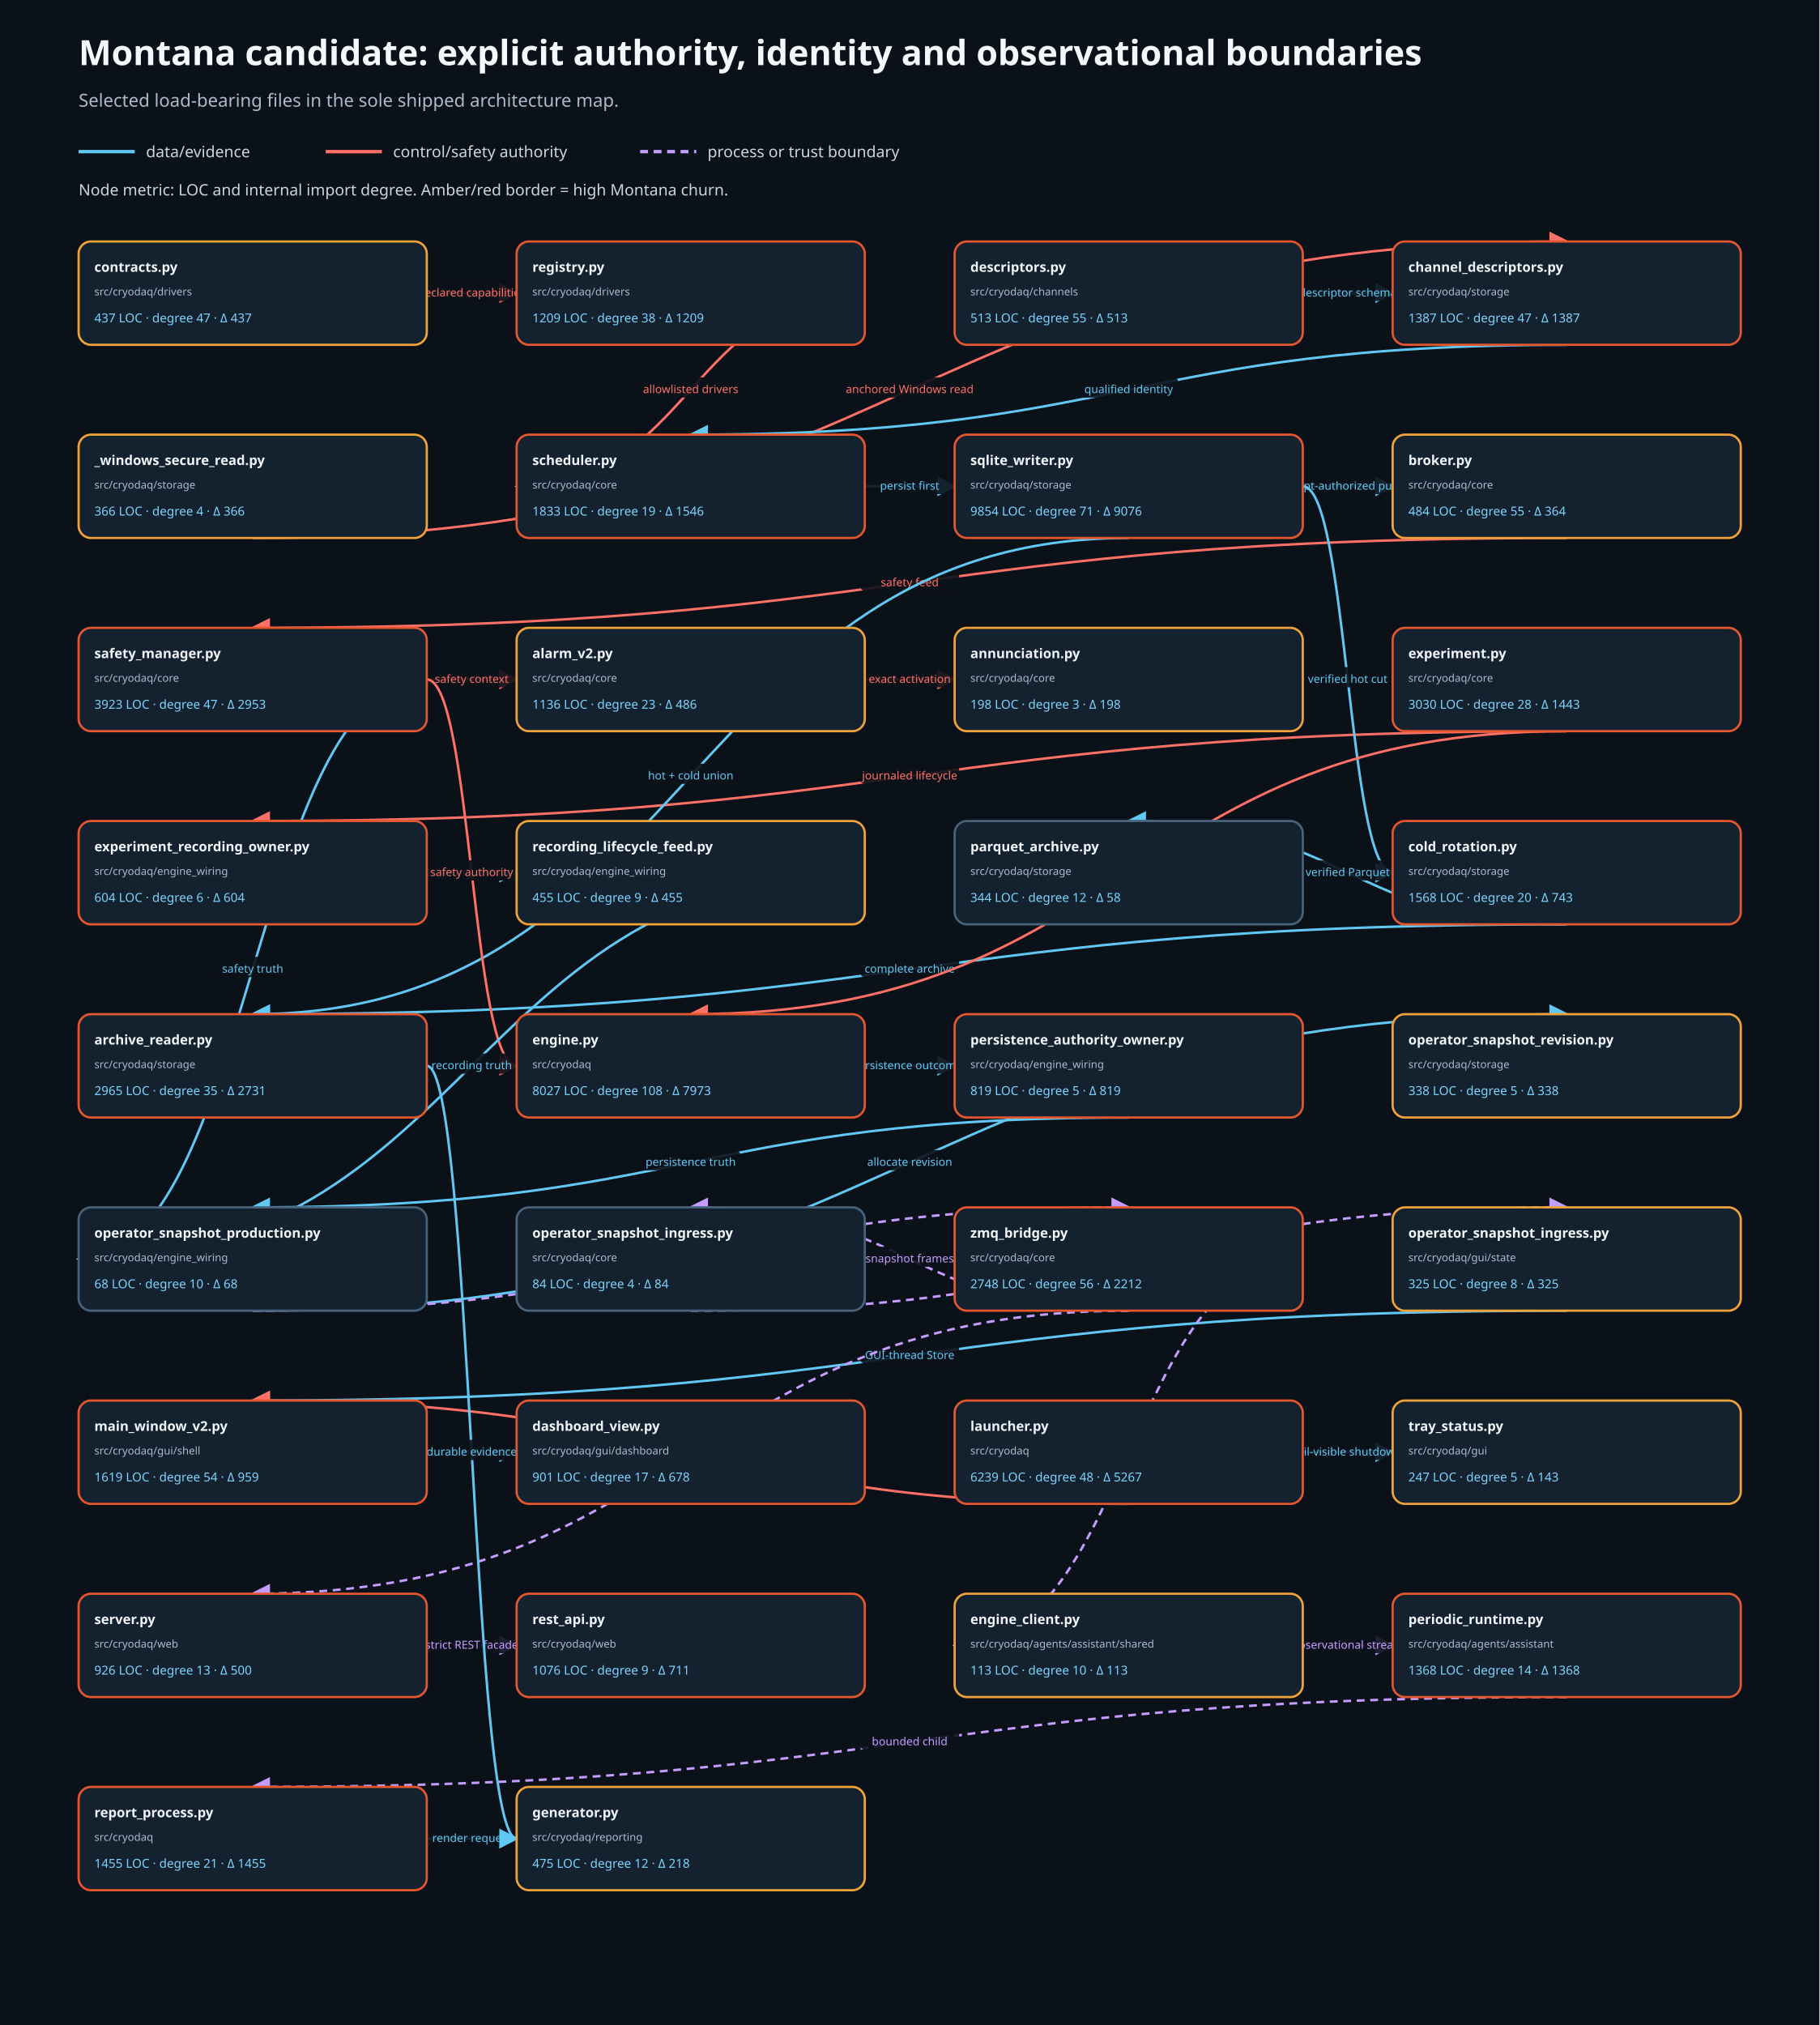
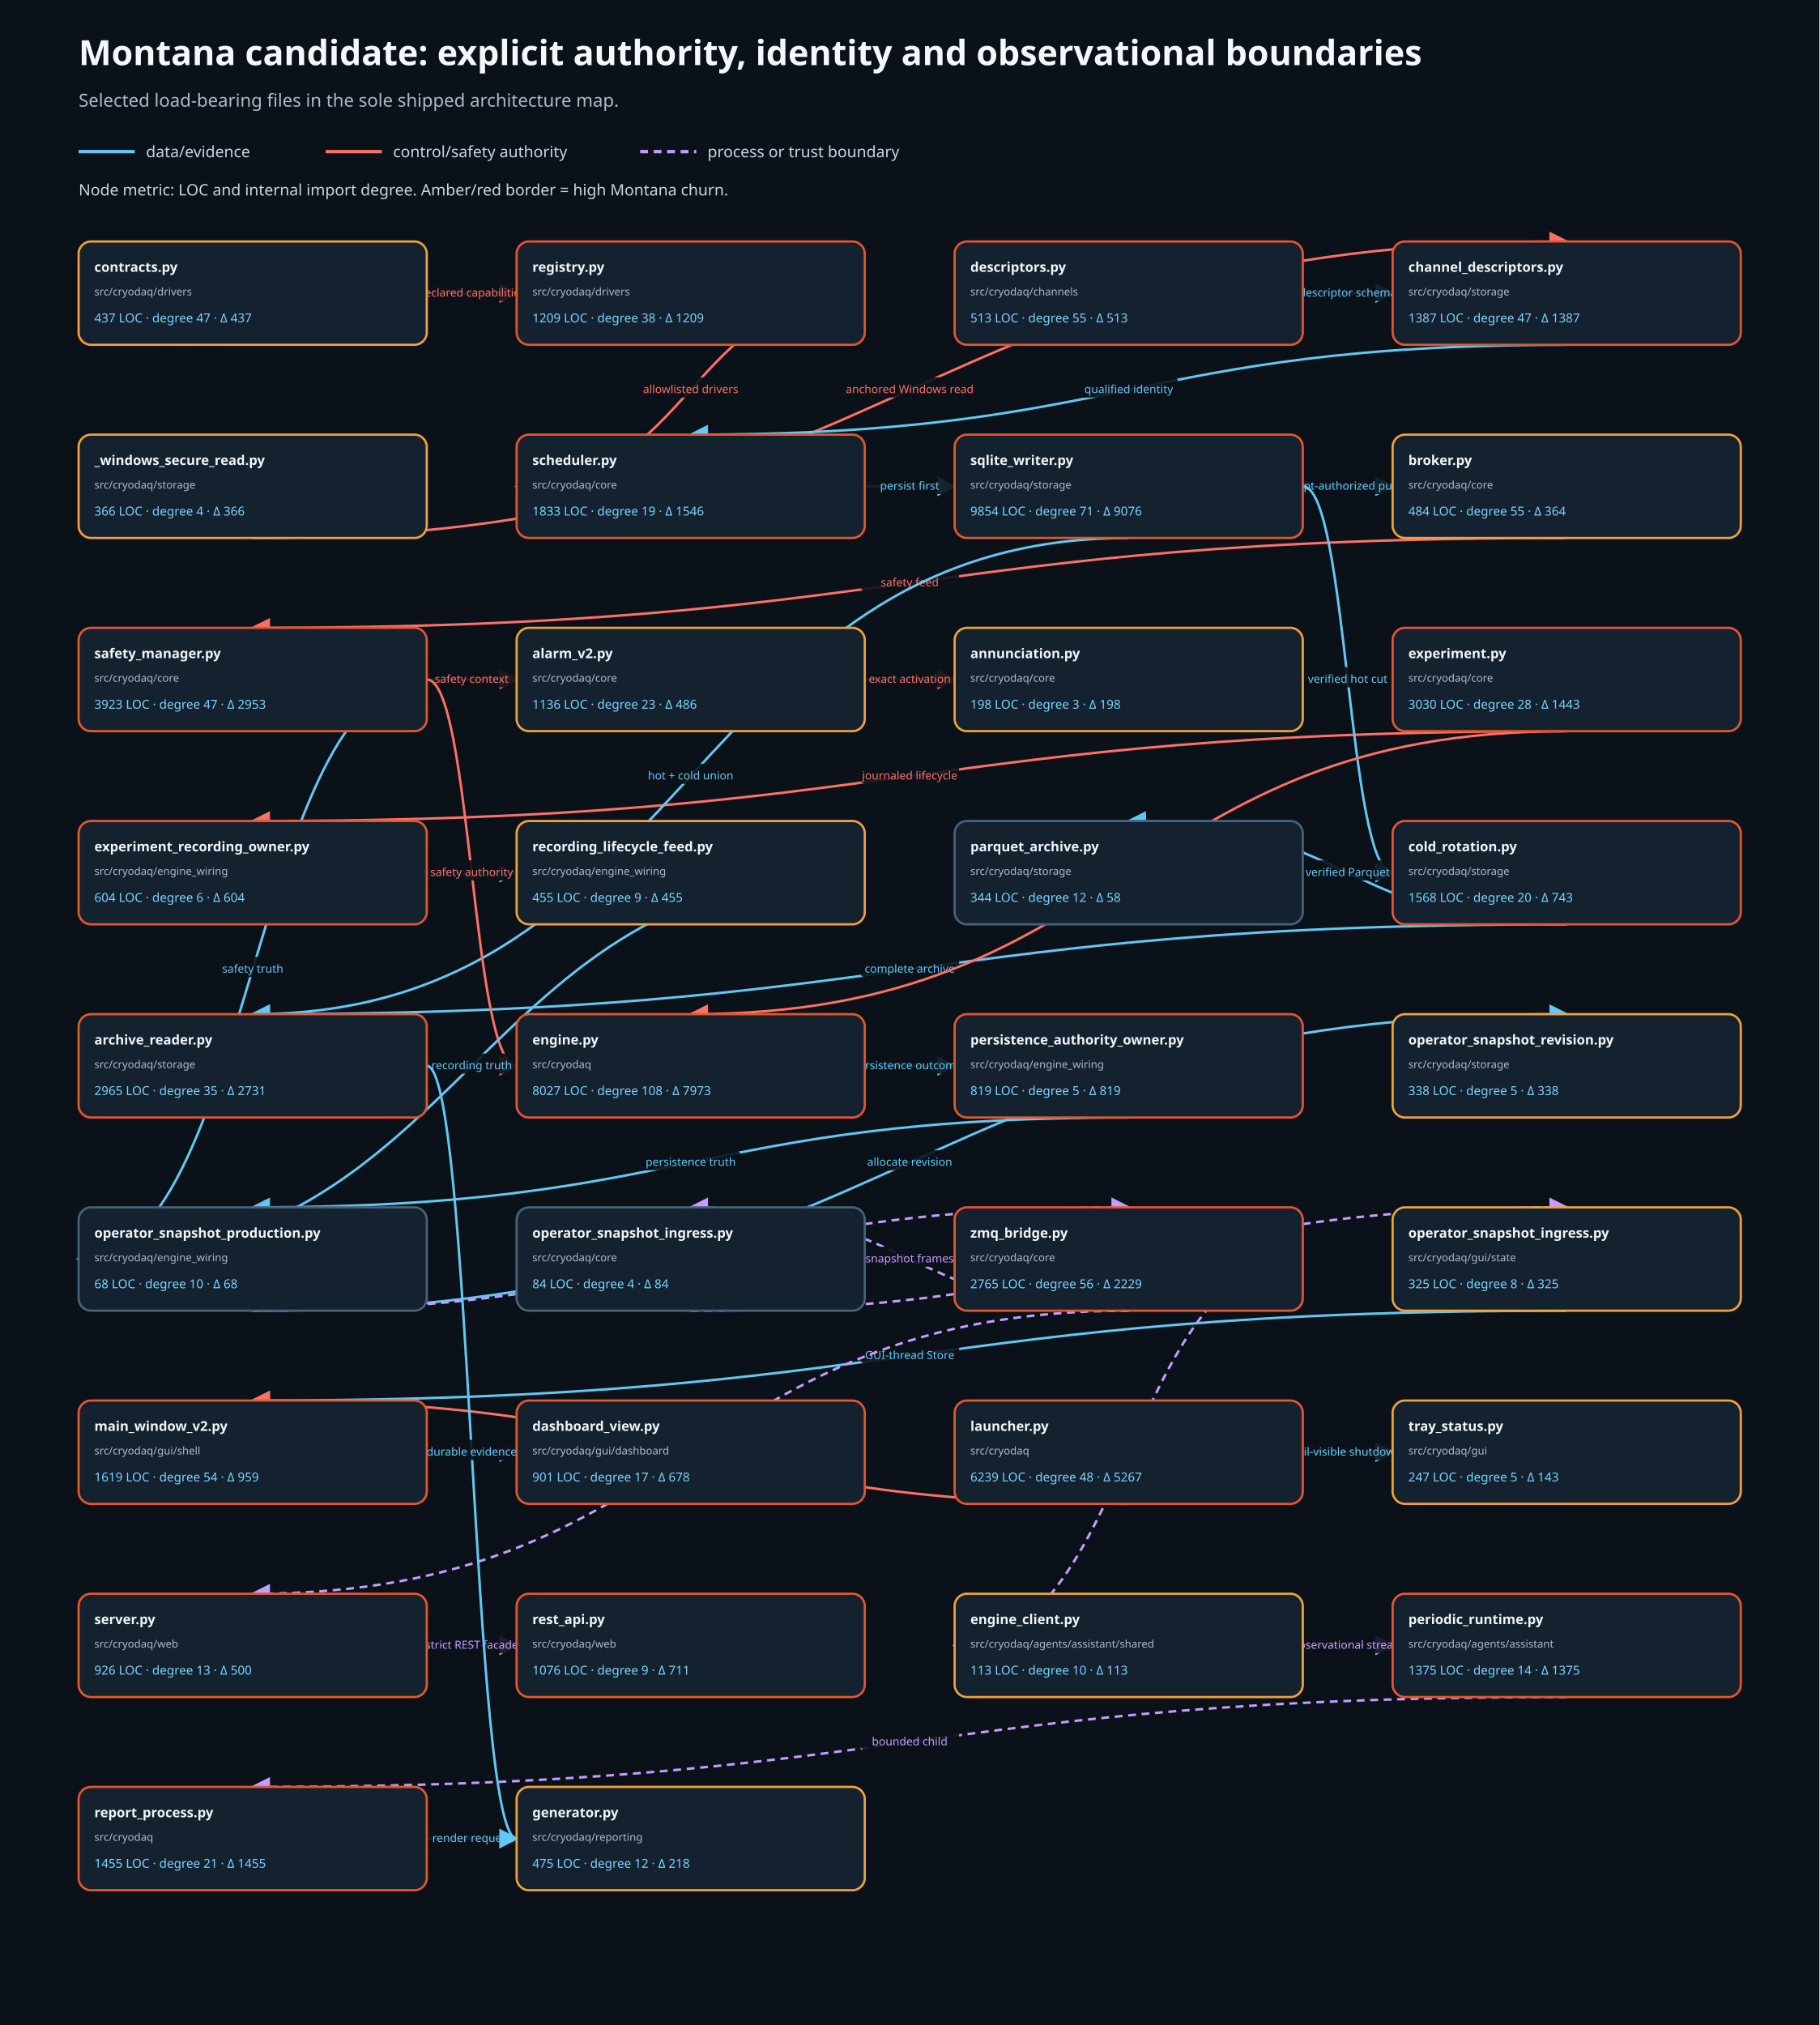
<svg xmlns="http://www.w3.org/2000/svg" role="img" aria-labelledby="title desc" viewBox="0 0 1620 1803" width="1620" height="1803">
  <defs>
    <marker id="dataArrow" markerWidth="8" markerHeight="8" refX="7" refY="4" orient="auto">
      <path d="M0,0 L8,4 L0,8 Z" fill="#61c8f4" />
    </marker>
    <marker id="controlArrow" markerWidth="8" markerHeight="8" refX="7" refY="4" orient="auto">
      <path d="M0,0 L8,4 L0,8 Z" fill="#ff7067" />
    </marker>
    <marker id="boundaryArrow" markerWidth="8" markerHeight="8" refX="7" refY="4" orient="auto">
      <path d="M0,0 L8,4 L0,8 Z" fill="#c59cff" />
    </marker>
  </defs>
  <rect width="100%" height="100%" fill="#0b1118" />
  <text x="70" y="58" fill="#f4f7fb" font-family="Segoe UI, sans-serif" font-size="31" font-weight="700">Montana candidate: explicit authority, identity and observational boundaries</text>
  <text x="70" y="95" fill="#aebaca" font-family="Segoe UI, sans-serif" font-size="16">Selected load-bearing files in the sole shipped architecture map.</text>
  <g aria-label="Legend" font-family="Segoe UI, sans-serif" font-size="14">
    <line x1="70" y1="135" x2="120" y2="135" stroke="#61c8f4" stroke-width="3" />
    <text x="130" y="140" fill="#cbd5e1">data/evidence</text>
    <line x1="290" y1="135" x2="340" y2="135" stroke="#ff7067" stroke-width="3" />
    <text x="350" y="140" fill="#cbd5e1">control/safety authority</text>
    <line x1="570" y1="135" x2="620" y2="135" stroke="#c59cff" stroke-width="3" stroke-dasharray="7 5" />
    <text x="630" y="140" fill="#cbd5e1">process or trust boundary</text>
    <text x="70" y="174" fill="#cbd5e1">Node metric: LOC and internal import degree. Amber/red border = high Montana churn.</text>
  </g>
  <g class="architecture-edges" fill="none">
    <path d="M380,261.0 C420.0,261.0 420.0,261.0 460,261.0" stroke="#ff7067" stroke-width="2.2" marker-end="url(#controlArrow)" />
    <rect x="376.0" y="250.0" width="88" height="18" rx="4" fill="#0b1118" opacity=".9" />
    <text x="420.0" y="264.0" text-anchor="middle" fill="#ff7067" font-family="Segoe UI, sans-serif" font-size="10">declared capabilities</text>
    <path d="M770,261.0 C615.0,261.0 615.0,433.0 460,433.0" stroke="#ff7067" stroke-width="2.2" marker-end="url(#controlArrow)" />
    <rect x="571.0" y="336.0" width="88" height="18" rx="4" fill="#0b1118" opacity=".9" />
    <text x="615.0" y="350.0" text-anchor="middle" fill="#ff7067" font-family="Segoe UI, sans-serif" font-size="10">allowlisted drivers</text>
    <path d="M1160,261.0 C1200.0,261.0 1200.0,261.0 1240,261.0" stroke="#61c8f4" stroke-width="2.2" marker-end="url(#dataArrow)" />
    <rect x="1156.0" y="250.0" width="88" height="18" rx="4" fill="#0b1118" opacity=".9" />
    <text x="1200.0" y="264.0" text-anchor="middle" fill="#61c8f4" font-family="Segoe UI, sans-serif" font-size="10">descriptor schema</text>
    <path d="M225.0,479 C810.0,479 810.0,215 1395.0,215" stroke="#ff7067" stroke-width="2.2" marker-end="url(#controlArrow)" />
    <rect x="766.0" y="336.0" width="88" height="18" rx="4" fill="#0b1118" opacity=".9" />
    <text x="810.0" y="350.0" text-anchor="middle" fill="#ff7067" font-family="Segoe UI, sans-serif" font-size="10">anchored Windows read</text>
    <path d="M1395.0,307 C1005.0,307 1005.0,387 615.0,387" stroke="#61c8f4" stroke-width="2.2" marker-end="url(#dataArrow)" />
    <rect x="961.0" y="336.0" width="88" height="18" rx="4" fill="#0b1118" opacity=".9" />
    <text x="1005.0" y="350.0" text-anchor="middle" fill="#61c8f4" font-family="Segoe UI, sans-serif" font-size="10">qualified identity</text>
    <path d="M770,433.0 C810.0,433.0 810.0,433.0 850,433.0" stroke="#61c8f4" stroke-width="2.2" marker-end="url(#dataArrow)" />
    <rect x="766.0" y="422.0" width="88" height="18" rx="4" fill="#0b1118" opacity=".9" />
    <text x="810.0" y="436.0" text-anchor="middle" fill="#61c8f4" font-family="Segoe UI, sans-serif" font-size="10">persist first</text>
    <path d="M1160,433.0 C1200.0,433.0 1200.0,433.0 1240,433.0" stroke="#61c8f4" stroke-width="2.2" marker-end="url(#dataArrow)" />
    <rect x="1156.0" y="422.0" width="88" height="18" rx="4" fill="#0b1118" opacity=".9" />
    <text x="1200.0" y="436.0" text-anchor="middle" fill="#61c8f4" font-family="Segoe UI, sans-serif" font-size="10">receipt-authorized publish</text>
    <path d="M1395.0,479 C810.0,479 810.0,559 225.0,559" stroke="#ff7067" stroke-width="2.2" marker-end="url(#controlArrow)" />
    <rect x="766.0" y="508.0" width="88" height="18" rx="4" fill="#0b1118" opacity=".9" />
    <text x="810.0" y="522.0" text-anchor="middle" fill="#ff7067" font-family="Segoe UI, sans-serif" font-size="10">safety feed</text>
    <path d="M380,605.0 C420.0,605.0 420.0,605.0 460,605.0" stroke="#ff7067" stroke-width="2.2" marker-end="url(#controlArrow)" />
    <rect x="376.0" y="594.0" width="88" height="18" rx="4" fill="#0b1118" opacity=".9" />
    <text x="420.0" y="608.0" text-anchor="middle" fill="#ff7067" font-family="Segoe UI, sans-serif" font-size="10">safety context</text>
    <path d="M770,605.0 C810.0,605.0 810.0,605.0 850,605.0" stroke="#ff7067" stroke-width="2.2" marker-end="url(#controlArrow)" />
    <rect x="766.0" y="594.0" width="88" height="18" rx="4" fill="#0b1118" opacity=".9" />
    <text x="810.0" y="608.0" text-anchor="middle" fill="#ff7067" font-family="Segoe UI, sans-serif" font-size="10">exact activation</text>
    <path d="M1395.0,651 C810.0,651 810.0,731 225.0,731" stroke="#ff7067" stroke-width="2.2" marker-end="url(#controlArrow)" />
    <rect x="766.0" y="680.0" width="88" height="18" rx="4" fill="#0b1118" opacity=".9" />
    <text x="810.0" y="694.0" text-anchor="middle" fill="#ff7067" font-family="Segoe UI, sans-serif" font-size="10">journaled lifecycle</text>
    <path d="M380,777.0 C420.0,777.0 420.0,777.0 460,777.0" stroke="#61c8f4" stroke-width="2.2" marker-end="url(#dataArrow)" />
    <rect x="376.0" y="766.0" width="88" height="18" rx="4" fill="#0b1118" opacity=".9" />
    <text x="420.0" y="780.0" text-anchor="middle" fill="#61c8f4" font-family="Segoe UI, sans-serif" font-size="10">recording outcome</text>
    <path d="M1160,433.0 C1200.0,433.0 1200.0,777.0 1240,777.0" stroke="#61c8f4" stroke-width="2.2" marker-end="url(#dataArrow)" />
    <rect x="1156.0" y="594.0" width="88" height="18" rx="4" fill="#0b1118" opacity=".9" />
    <text x="1200.0" y="608.0" text-anchor="middle" fill="#61c8f4" font-family="Segoe UI, sans-serif" font-size="10">verified hot cut</text>
    <path d="M1395.0,823 C1200.0,823 1200.0,731 1005.0,731" stroke="#61c8f4" stroke-width="2.2" marker-end="url(#dataArrow)" />
    <rect x="1156.0" y="766.0" width="88" height="18" rx="4" fill="#0b1118" opacity=".9" />
    <text x="1200.0" y="780.0" text-anchor="middle" fill="#61c8f4" font-family="Segoe UI, sans-serif" font-size="10">verified Parquet</text>
    <path d="M1395.0,823 C810.0,823 810.0,903 225.0,903" stroke="#61c8f4" stroke-width="2.2" marker-end="url(#dataArrow)" />
    <rect x="766.0" y="852.0" width="88" height="18" rx="4" fill="#0b1118" opacity=".9" />
    <text x="810.0" y="866.0" text-anchor="middle" fill="#61c8f4" font-family="Segoe UI, sans-serif" font-size="10">complete archive</text>
    <path d="M1005.0,479 C615.0,479 615.0,903 225.0,903" stroke="#61c8f4" stroke-width="2.2" marker-end="url(#dataArrow)" />
    <rect x="571.0" y="680.0" width="88" height="18" rx="4" fill="#0b1118" opacity=".9" />
    <text x="615.0" y="694.0" text-anchor="middle" fill="#61c8f4" font-family="Segoe UI, sans-serif" font-size="10">hot + cold union</text>
    <path d="M380,605.0 C420.0,605.0 420.0,949.0 460,949.0" stroke="#ff7067" stroke-width="2.2" marker-end="url(#controlArrow)" />
    <rect x="376.0" y="766.0" width="88" height="18" rx="4" fill="#0b1118" opacity=".9" />
    <text x="420.0" y="780.0" text-anchor="middle" fill="#ff7067" font-family="Segoe UI, sans-serif" font-size="10">safety authority</text>
    <path d="M1395.0,651 C1005.0,651 1005.0,903 615.0,903" stroke="#ff7067" stroke-width="2.2" marker-end="url(#controlArrow)" />
    <rect x="961.0" y="766.0" width="88" height="18" rx="4" fill="#0b1118" opacity=".9" />
    <text x="1005.0" y="780.0" text-anchor="middle" fill="#ff7067" font-family="Segoe UI, sans-serif" font-size="10">experiment commands</text>
    <path d="M770,949.0 C810.0,949.0 810.0,949.0 850,949.0" stroke="#61c8f4" stroke-width="2.2" marker-end="url(#dataArrow)" />
    <rect x="766.0" y="938.0" width="88" height="18" rx="4" fill="#0b1118" opacity=".9" />
    <text x="810.0" y="952.0" text-anchor="middle" fill="#61c8f4" font-family="Segoe UI, sans-serif" font-size="10">persistence outcomes</text>
    <path d="M770,777.0 C420.0,777.0 420.0,1121.0 70,1121.0" stroke="#61c8f4" stroke-width="2.2" marker-end="url(#dataArrow)" />
    <rect x="376.0" y="938.0" width="88" height="18" rx="4" fill="#0b1118" opacity=".9" />
    <text x="420.0" y="952.0" text-anchor="middle" fill="#61c8f4" font-family="Segoe UI, sans-serif" font-size="10">recording truth</text>
    <path d="M1005.0,995 C615.0,995 615.0,1075 225.0,1075" stroke="#61c8f4" stroke-width="2.2" marker-end="url(#dataArrow)" />
    <rect x="571.0" y="1024.0" width="88" height="18" rx="4" fill="#0b1118" opacity=".9" />
    <text x="615.0" y="1038.0" text-anchor="middle" fill="#61c8f4" font-family="Segoe UI, sans-serif" font-size="10">persistence truth</text>
    <path d="M380,605.0 C225.0,605.0 225.0,1121.0 70,1121.0" stroke="#61c8f4" stroke-width="2.2" marker-end="url(#dataArrow)" />
    <rect x="181.0" y="852.0" width="88" height="18" rx="4" fill="#0b1118" opacity=".9" />
    <text x="225.0" y="866.0" text-anchor="middle" fill="#61c8f4" font-family="Segoe UI, sans-serif" font-size="10">safety truth</text>
    <path d="M225.0,1167 C810.0,1167 810.0,903 1395.0,903" stroke="#61c8f4" stroke-width="2.2" marker-end="url(#dataArrow)" />
    <rect x="766.0" y="1024.0" width="88" height="18" rx="4" fill="#0b1118" opacity=".9" />
    <text x="810.0" y="1038.0" text-anchor="middle" fill="#61c8f4" font-family="Segoe UI, sans-serif" font-size="10">allocate revision</text>
    <path d="M225.0,1167 C615.0,1167 615.0,1075 1005.0,1075" stroke="#c59cff" stroke-width="2.2" marker-end="url(#boundaryArrow)" stroke-dasharray="7 5" />
    <rect x="571.0" y="1110.0" width="88" height="18" rx="4" fill="#0b1118" opacity=".9" />
    <text x="615.0" y="1124.0" text-anchor="middle" fill="#c59cff" font-family="Segoe UI, sans-serif" font-size="10">revisioned PUB</text>
    <path d="M1005.0,1167 C810.0,1167 810.0,1075 615.0,1075" stroke="#c59cff" stroke-width="2.2" marker-end="url(#boundaryArrow)" stroke-dasharray="7 5" />
    <rect x="766.0" y="1110.0" width="88" height="18" rx="4" fill="#0b1118" opacity=".9" />
    <text x="810.0" y="1124.0" text-anchor="middle" fill="#c59cff" font-family="Segoe UI, sans-serif" font-size="10">snapshot frames</text>
    <path d="M615.0,1167 C1005.0,1167 1005.0,1075 1395.0,1075" stroke="#c59cff" stroke-width="2.2" marker-end="url(#boundaryArrow)" stroke-dasharray="7 5" />
    <rect x="961.0" y="1110.0" width="88" height="18" rx="4" fill="#0b1118" opacity=".9" />
    <text x="1005.0" y="1124.0" text-anchor="middle" fill="#c59cff" font-family="Segoe UI, sans-serif" font-size="10">bounded queue</text>
    <path d="M1395.0,1167 C810.0,1167 810.0,1247 225.0,1247" stroke="#61c8f4" stroke-width="2.2" marker-end="url(#dataArrow)" />
    <rect x="766.0" y="1196.0" width="88" height="18" rx="4" fill="#0b1118" opacity=".9" />
    <text x="810.0" y="1210.0" text-anchor="middle" fill="#61c8f4" font-family="Segoe UI, sans-serif" font-size="10">GUI-thread Store</text>
    <path d="M380,1293.0 C420.0,1293.0 420.0,1293.0 460,1293.0" stroke="#61c8f4" stroke-width="2.2" marker-end="url(#dataArrow)" />
    <rect x="376.0" y="1282.0" width="88" height="18" rx="4" fill="#0b1118" opacity=".9" />
    <text x="420.0" y="1296.0" text-anchor="middle" fill="#61c8f4" font-family="Segoe UI, sans-serif" font-size="10">panoramic truth</text>
    <path d="M1005.0,1339 C615.0,1339 615.0,1247 225.0,1247" stroke="#ff7067" stroke-width="2.2" marker-end="url(#controlArrow)" />
    <rect x="571.0" y="1282.0" width="88" height="18" rx="4" fill="#0b1118" opacity=".9" />
    <text x="615.0" y="1296.0" text-anchor="middle" fill="#ff7067" font-family="Segoe UI, sans-serif" font-size="10">owns GUI lifecycle</text>
    <path d="M1160,1293.0 C1200.0,1293.0 1200.0,1293.0 1240,1293.0" stroke="#61c8f4" stroke-width="2.2" marker-end="url(#dataArrow)" />
    <rect x="1156.0" y="1282.0" width="88" height="18" rx="4" fill="#0b1118" opacity=".9" />
    <text x="1200.0" y="1296.0" text-anchor="middle" fill="#61c8f4" font-family="Segoe UI, sans-serif" font-size="10">fail-visible shutdown</text>
    <path d="M1005.0,1167 C615.0,1167 615.0,1419 225.0,1419" stroke="#c59cff" stroke-width="2.2" marker-end="url(#boundaryArrow)" stroke-dasharray="7 5" />
    <rect x="571.0" y="1282.0" width="88" height="18" rx="4" fill="#0b1118" opacity=".9" />
    <text x="615.0" y="1296.0" text-anchor="middle" fill="#c59cff" font-family="Segoe UI, sans-serif" font-size="10">monitoring transport</text>
    <path d="M380,1465.0 C420.0,1465.0 420.0,1465.0 460,1465.0" stroke="#c59cff" stroke-width="2.2" marker-end="url(#boundaryArrow)" stroke-dasharray="7 5" />
    <rect x="376.0" y="1454.0" width="88" height="18" rx="4" fill="#0b1118" opacity=".9" />
    <text x="420.0" y="1468.0" text-anchor="middle" fill="#c59cff" font-family="Segoe UI, sans-serif" font-size="10">strict REST facade</text>
    <path d="M1160,1121.0 C1005.0,1121.0 1005.0,1465.0 850,1465.0" stroke="#c59cff" stroke-width="2.2" marker-end="url(#boundaryArrow)" stroke-dasharray="7 5" />
    <rect x="961.0" y="1282.0" width="88" height="18" rx="4" fill="#0b1118" opacity=".9" />
    <text x="1005.0" y="1296.0" text-anchor="middle" fill="#c59cff" font-family="Segoe UI, sans-serif" font-size="10">allowlisted query</text>
    <path d="M1160,1465.0 C1200.0,1465.0 1200.0,1465.0 1240,1465.0" stroke="#c59cff" stroke-width="2.2" marker-end="url(#boundaryArrow)" stroke-dasharray="7 5" />
    <rect x="1156.0" y="1454.0" width="88" height="18" rx="4" fill="#0b1118" opacity=".9" />
    <text x="1200.0" y="1468.0" text-anchor="middle" fill="#c59cff" font-family="Segoe UI, sans-serif" font-size="10">observational stream</text>
    <path d="M1395.0,1511 C810.0,1511 810.0,1591 225.0,1591" stroke="#c59cff" stroke-width="2.2" marker-end="url(#boundaryArrow)" stroke-dasharray="7 5" />
    <rect x="766.0" y="1540.0" width="88" height="18" rx="4" fill="#0b1118" opacity=".9" />
    <text x="810.0" y="1554.0" text-anchor="middle" fill="#c59cff" font-family="Segoe UI, sans-serif" font-size="10">bounded child</text>
    <path d="M380,1637.0 C420.0,1637.0 420.0,1637.0 460,1637.0" stroke="#61c8f4" stroke-width="2.2" marker-end="url(#dataArrow)" />
    <rect x="376.0" y="1626.0" width="88" height="18" rx="4" fill="#0b1118" opacity=".9" />
    <text x="420.0" y="1640.0" text-anchor="middle" fill="#61c8f4" font-family="Segoe UI, sans-serif" font-size="10">render request</text>
    <path d="M380,949.0 C420.0,949.0 420.0,1637.0 460,1637.0" stroke="#61c8f4" stroke-width="2.2" marker-end="url(#dataArrow)" />
    <rect x="376.0" y="1282.0" width="88" height="18" rx="4" fill="#0b1118" opacity=".9" />
    <text x="420.0" y="1296.0" text-anchor="middle" fill="#61c8f4" font-family="Segoe UI, sans-serif" font-size="10">durable evidence</text>
  </g>
  <g class="important-files" font-family="Segoe UI, sans-serif">
    <g class="file-node" data-path="src/cryodaq/drivers/contracts.py" data-kind="blob" role="group" aria-label="src/cryodaq/drivers/contracts.py | 437 LOC | internal degree 47 | churn 437">
      <rect x="70" y="215" width="310" height="92" rx="11" fill="#142230" stroke="#f0a23a" stroke-width="2" />
      <text x="84" y="242" fill="#f1f5f9" font-size="12" font-weight="700">contracts.py</text>
      <text x="84" y="263" fill="#aebaca" font-size="9.5">src/cryodaq/drivers</text>
      <text x="84" y="287" fill="#7dd3fc" font-size="11">437 LOC · degree 47 · Δ 437</text>
    </g>
    <g class="file-node" data-path="src/cryodaq/drivers/registry.py" data-kind="blob" role="group" aria-label="src/cryodaq/drivers/registry.py | 1209 LOC | internal degree 38 | churn 1209">
      <rect x="460" y="215" width="310" height="92" rx="11" fill="#142230" stroke="#e4572e" stroke-width="2" />
      <text x="474" y="242" fill="#f1f5f9" font-size="12" font-weight="700">registry.py</text>
      <text x="474" y="263" fill="#aebaca" font-size="9.5">src/cryodaq/drivers</text>
      <text x="474" y="287" fill="#7dd3fc" font-size="11">1209 LOC · degree 38 · Δ 1209</text>
    </g>
    <g class="file-node" data-path="src/cryodaq/channels/descriptors.py" data-kind="blob" role="group" aria-label="src/cryodaq/channels/descriptors.py | 513 LOC | internal degree 55 | churn 513">
      <rect x="850" y="215" width="310" height="92" rx="11" fill="#142230" stroke="#e4572e" stroke-width="2" />
      <text x="864" y="242" fill="#f1f5f9" font-size="12" font-weight="700">descriptors.py</text>
      <text x="864" y="263" fill="#aebaca" font-size="9.5">src/cryodaq/channels</text>
      <text x="864" y="287" fill="#7dd3fc" font-size="11">513 LOC · degree 55 · Δ 513</text>
    </g>
    <g class="file-node" data-path="src/cryodaq/storage/channel_descriptors.py" data-kind="blob" role="group" aria-label="src/cryodaq/storage/channel_descriptors.py | 1387 LOC | internal degree 47 | churn 1387">
      <rect x="1240" y="215" width="310" height="92" rx="11" fill="#142230" stroke="#e4572e" stroke-width="2" />
      <text x="1254" y="242" fill="#f1f5f9" font-size="12" font-weight="700">channel_descriptors.py</text>
      <text x="1254" y="263" fill="#aebaca" font-size="9.5">src/cryodaq/storage</text>
      <text x="1254" y="287" fill="#7dd3fc" font-size="11">1387 LOC · degree 47 · Δ 1387</text>
    </g>
    <g class="file-node" data-path="src/cryodaq/storage/_windows_secure_read.py" data-kind="blob" role="group" aria-label="src/cryodaq/storage/_windows_secure_read.py | 366 LOC | internal degree 4 | churn 366">
      <rect x="70" y="387" width="310" height="92" rx="11" fill="#142230" stroke="#f0a23a" stroke-width="2" />
      <text x="84" y="414" fill="#f1f5f9" font-size="12" font-weight="700">_windows_secure_read.py</text>
      <text x="84" y="435" fill="#aebaca" font-size="9.5">src/cryodaq/storage</text>
      <text x="84" y="459" fill="#7dd3fc" font-size="11">366 LOC · degree 4 · Δ 366</text>
    </g>
    <g class="file-node" data-path="src/cryodaq/core/scheduler.py" data-kind="blob" role="group" aria-label="src/cryodaq/core/scheduler.py | 1833 LOC | internal degree 19 | churn 1546">
      <rect x="460" y="387" width="310" height="92" rx="11" fill="#142230" stroke="#e4572e" stroke-width="2" />
      <text x="474" y="414" fill="#f1f5f9" font-size="12" font-weight="700">scheduler.py</text>
      <text x="474" y="435" fill="#aebaca" font-size="9.5">src/cryodaq/core</text>
      <text x="474" y="459" fill="#7dd3fc" font-size="11">1833 LOC · degree 19 · Δ 1546</text>
    </g>
    <g class="file-node" data-path="src/cryodaq/storage/sqlite_writer.py" data-kind="blob" role="group" aria-label="src/cryodaq/storage/sqlite_writer.py | 9854 LOC | internal degree 71 | churn 9076">
      <rect x="850" y="387" width="310" height="92" rx="11" fill="#142230" stroke="#e4572e" stroke-width="2" />
      <text x="864" y="414" fill="#f1f5f9" font-size="12" font-weight="700">sqlite_writer.py</text>
      <text x="864" y="435" fill="#aebaca" font-size="9.5">src/cryodaq/storage</text>
      <text x="864" y="459" fill="#7dd3fc" font-size="11">9854 LOC · degree 71 · Δ 9076</text>
    </g>
    <g class="file-node" data-path="src/cryodaq/core/broker.py" data-kind="blob" role="group" aria-label="src/cryodaq/core/broker.py | 484 LOC | internal degree 55 | churn 364">
      <rect x="1240" y="387" width="310" height="92" rx="11" fill="#142230" stroke="#f0a23a" stroke-width="2" />
      <text x="1254" y="414" fill="#f1f5f9" font-size="12" font-weight="700">broker.py</text>
      <text x="1254" y="435" fill="#aebaca" font-size="9.5">src/cryodaq/core</text>
      <text x="1254" y="459" fill="#7dd3fc" font-size="11">484 LOC · degree 55 · Δ 364</text>
    </g>
    <g class="file-node" data-path="src/cryodaq/core/safety_manager.py" data-kind="blob" role="group" aria-label="src/cryodaq/core/safety_manager.py | 3923 LOC | internal degree 47 | churn 2953">
      <rect x="70" y="559" width="310" height="92" rx="11" fill="#142230" stroke="#e4572e" stroke-width="2" />
      <text x="84" y="586" fill="#f1f5f9" font-size="12" font-weight="700">safety_manager.py</text>
      <text x="84" y="607" fill="#aebaca" font-size="9.5">src/cryodaq/core</text>
      <text x="84" y="631" fill="#7dd3fc" font-size="11">3923 LOC · degree 47 · Δ 2953</text>
    </g>
    <g class="file-node" data-path="src/cryodaq/core/alarm_v2.py" data-kind="blob" role="group" aria-label="src/cryodaq/core/alarm_v2.py | 1136 LOC | internal degree 23 | churn 486">
      <rect x="460" y="559" width="310" height="92" rx="11" fill="#142230" stroke="#f0a23a" stroke-width="2" />
      <text x="474" y="586" fill="#f1f5f9" font-size="12" font-weight="700">alarm_v2.py</text>
      <text x="474" y="607" fill="#aebaca" font-size="9.5">src/cryodaq/core</text>
      <text x="474" y="631" fill="#7dd3fc" font-size="11">1136 LOC · degree 23 · Δ 486</text>
    </g>
    <g class="file-node" data-path="src/cryodaq/core/annunciation.py" data-kind="blob" role="group" aria-label="src/cryodaq/core/annunciation.py | 198 LOC | internal degree 3 | churn 198">
      <rect x="850" y="559" width="310" height="92" rx="11" fill="#142230" stroke="#f0a23a" stroke-width="2" />
      <text x="864" y="586" fill="#f1f5f9" font-size="12" font-weight="700">annunciation.py</text>
      <text x="864" y="607" fill="#aebaca" font-size="9.5">src/cryodaq/core</text>
      <text x="864" y="631" fill="#7dd3fc" font-size="11">198 LOC · degree 3 · Δ 198</text>
    </g>
    <g class="file-node" data-path="src/cryodaq/core/experiment.py" data-kind="blob" role="group" aria-label="src/cryodaq/core/experiment.py | 3030 LOC | internal degree 28 | churn 1443">
      <rect x="1240" y="559" width="310" height="92" rx="11" fill="#142230" stroke="#e4572e" stroke-width="2" />
      <text x="1254" y="586" fill="#f1f5f9" font-size="12" font-weight="700">experiment.py</text>
      <text x="1254" y="607" fill="#aebaca" font-size="9.5">src/cryodaq/core</text>
      <text x="1254" y="631" fill="#7dd3fc" font-size="11">3030 LOC · degree 28 · Δ 1443</text>
    </g>
    <g class="file-node" data-path="src/cryodaq/engine_wiring/experiment_recording_owner.py" data-kind="blob" role="group" aria-label="src/cryodaq/engine_wiring/experiment_recording_owner.py | 604 LOC | internal degree 6 | churn 604">
      <rect x="70" y="731" width="310" height="92" rx="11" fill="#142230" stroke="#e4572e" stroke-width="2" />
      <text x="84" y="758" fill="#f1f5f9" font-size="12" font-weight="700">experiment_recording_owner.py</text>
      <text x="84" y="779" fill="#aebaca" font-size="9.5">src/cryodaq/engine_wiring</text>
      <text x="84" y="803" fill="#7dd3fc" font-size="11">604 LOC · degree 6 · Δ 604</text>
    </g>
    <g class="file-node" data-path="src/cryodaq/engine_wiring/recording_lifecycle_feed.py" data-kind="blob" role="group" aria-label="src/cryodaq/engine_wiring/recording_lifecycle_feed.py | 455 LOC | internal degree 9 | churn 455">
      <rect x="460" y="731" width="310" height="92" rx="11" fill="#142230" stroke="#f0a23a" stroke-width="2" />
      <text x="474" y="758" fill="#f1f5f9" font-size="12" font-weight="700">recording_lifecycle_feed.py</text>
      <text x="474" y="779" fill="#aebaca" font-size="9.5">src/cryodaq/engine_wiring</text>
      <text x="474" y="803" fill="#7dd3fc" font-size="11">455 LOC · degree 9 · Δ 455</text>
    </g>
    <g class="file-node" data-path="src/cryodaq/storage/parquet_archive.py" data-kind="blob" role="group" aria-label="src/cryodaq/storage/parquet_archive.py | 344 LOC | internal degree 12 | churn 58">
      <rect x="850" y="731" width="310" height="92" rx="11" fill="#142230" stroke="#48627a" stroke-width="2" />
      <text x="864" y="758" fill="#f1f5f9" font-size="12" font-weight="700">parquet_archive.py</text>
      <text x="864" y="779" fill="#aebaca" font-size="9.5">src/cryodaq/storage</text>
      <text x="864" y="803" fill="#7dd3fc" font-size="11">344 LOC · degree 12 · Δ 58</text>
    </g>
    <g class="file-node" data-path="src/cryodaq/storage/cold_rotation.py" data-kind="blob" role="group" aria-label="src/cryodaq/storage/cold_rotation.py | 1568 LOC | internal degree 20 | churn 743">
      <rect x="1240" y="731" width="310" height="92" rx="11" fill="#142230" stroke="#e4572e" stroke-width="2" />
      <text x="1254" y="758" fill="#f1f5f9" font-size="12" font-weight="700">cold_rotation.py</text>
      <text x="1254" y="779" fill="#aebaca" font-size="9.5">src/cryodaq/storage</text>
      <text x="1254" y="803" fill="#7dd3fc" font-size="11">1568 LOC · degree 20 · Δ 743</text>
    </g>
    <g class="file-node" data-path="src/cryodaq/storage/archive_reader.py" data-kind="blob" role="group" aria-label="src/cryodaq/storage/archive_reader.py | 2965 LOC | internal degree 35 | churn 2731">
      <rect x="70" y="903" width="310" height="92" rx="11" fill="#142230" stroke="#e4572e" stroke-width="2" />
      <text x="84" y="930" fill="#f1f5f9" font-size="12" font-weight="700">archive_reader.py</text>
      <text x="84" y="951" fill="#aebaca" font-size="9.5">src/cryodaq/storage</text>
      <text x="84" y="975" fill="#7dd3fc" font-size="11">2965 LOC · degree 35 · Δ 2731</text>
    </g>
    <g class="file-node" data-path="src/cryodaq/engine.py" data-kind="blob" role="group" aria-label="src/cryodaq/engine.py | 8027 LOC | internal degree 108 | churn 7973">
      <rect x="460" y="903" width="310" height="92" rx="11" fill="#142230" stroke="#e4572e" stroke-width="2" />
      <text x="474" y="930" fill="#f1f5f9" font-size="12" font-weight="700">engine.py</text>
      <text x="474" y="951" fill="#aebaca" font-size="9.5">src/cryodaq</text>
      <text x="474" y="975" fill="#7dd3fc" font-size="11">8027 LOC · degree 108 · Δ 7973</text>
    </g>
    <g class="file-node" data-path="src/cryodaq/engine_wiring/persistence_authority_owner.py" data-kind="blob" role="group" aria-label="src/cryodaq/engine_wiring/persistence_authority_owner.py | 819 LOC | internal degree 5 | churn 819">
      <rect x="850" y="903" width="310" height="92" rx="11" fill="#142230" stroke="#e4572e" stroke-width="2" />
      <text x="864" y="930" fill="#f1f5f9" font-size="12" font-weight="700">persistence_authority_owner.py</text>
      <text x="864" y="951" fill="#aebaca" font-size="9.5">src/cryodaq/engine_wiring</text>
      <text x="864" y="975" fill="#7dd3fc" font-size="11">819 LOC · degree 5 · Δ 819</text>
    </g>
    <g class="file-node" data-path="src/cryodaq/storage/operator_snapshot_revision.py" data-kind="blob" role="group" aria-label="src/cryodaq/storage/operator_snapshot_revision.py | 338 LOC | internal degree 5 | churn 338">
      <rect x="1240" y="903" width="310" height="92" rx="11" fill="#142230" stroke="#f0a23a" stroke-width="2" />
      <text x="1254" y="930" fill="#f1f5f9" font-size="12" font-weight="700">operator_snapshot_revision.py</text>
      <text x="1254" y="951" fill="#aebaca" font-size="9.5">src/cryodaq/storage</text>
      <text x="1254" y="975" fill="#7dd3fc" font-size="11">338 LOC · degree 5 · Δ 338</text>
    </g>
    <g class="file-node" data-path="src/cryodaq/engine_wiring/operator_snapshot_production.py" data-kind="blob" role="group" aria-label="src/cryodaq/engine_wiring/operator_snapshot_production.py | 68 LOC | internal degree 10 | churn 68">
      <rect x="70" y="1075" width="310" height="92" rx="11" fill="#142230" stroke="#48627a" stroke-width="2" />
      <text x="84" y="1102" fill="#f1f5f9" font-size="12" font-weight="700">operator_snapshot_production.py</text>
      <text x="84" y="1123" fill="#aebaca" font-size="9.5">src/cryodaq/engine_wiring</text>
      <text x="84" y="1147" fill="#7dd3fc" font-size="11">68 LOC · degree 10 · Δ 68</text>
    </g>
    <g class="file-node" data-path="src/cryodaq/core/operator_snapshot_ingress.py" data-kind="blob" role="group" aria-label="src/cryodaq/core/operator_snapshot_ingress.py | 84 LOC | internal degree 4 | churn 84">
      <rect x="460" y="1075" width="310" height="92" rx="11" fill="#142230" stroke="#48627a" stroke-width="2" />
      <text x="474" y="1102" fill="#f1f5f9" font-size="12" font-weight="700">operator_snapshot_ingress.py</text>
      <text x="474" y="1123" fill="#aebaca" font-size="9.5">src/cryodaq/core</text>
      <text x="474" y="1147" fill="#7dd3fc" font-size="11">84 LOC · degree 4 · Δ 84</text>
    </g>
-     <g class="file-node" data-path="src/cryodaq/core/zmq_bridge.py" data-kind="blob" role="group" aria-label="src/cryodaq/core/zmq_bridge.py | 2748 LOC | internal degree 56 | churn 2212">
+     <g class="file-node" data-path="src/cryodaq/core/zmq_bridge.py" data-kind="blob" role="group" aria-label="src/cryodaq/core/zmq_bridge.py | 2765 LOC | internal degree 56 | churn 2229">
      <rect x="850" y="1075" width="310" height="92" rx="11" fill="#142230" stroke="#e4572e" stroke-width="2" />
      <text x="864" y="1102" fill="#f1f5f9" font-size="12" font-weight="700">zmq_bridge.py</text>
      <text x="864" y="1123" fill="#aebaca" font-size="9.5">src/cryodaq/core</text>
-       <text x="864" y="1147" fill="#7dd3fc" font-size="11">2748 LOC · degree 56 · Δ 2212</text>
+       <text x="864" y="1147" fill="#7dd3fc" font-size="11">2765 LOC · degree 56 · Δ 2229</text>
    </g>
    <g class="file-node" data-path="src/cryodaq/gui/state/operator_snapshot_ingress.py" data-kind="blob" role="group" aria-label="src/cryodaq/gui/state/operator_snapshot_ingress.py | 325 LOC | internal degree 8 | churn 325">
      <rect x="1240" y="1075" width="310" height="92" rx="11" fill="#142230" stroke="#f0a23a" stroke-width="2" />
      <text x="1254" y="1102" fill="#f1f5f9" font-size="12" font-weight="700">operator_snapshot_ingress.py</text>
      <text x="1254" y="1123" fill="#aebaca" font-size="9.5">src/cryodaq/gui/state</text>
      <text x="1254" y="1147" fill="#7dd3fc" font-size="11">325 LOC · degree 8 · Δ 325</text>
    </g>
    <g class="file-node" data-path="src/cryodaq/gui/shell/main_window_v2.py" data-kind="blob" role="group" aria-label="src/cryodaq/gui/shell/main_window_v2.py | 1619 LOC | internal degree 54 | churn 959">
      <rect x="70" y="1247" width="310" height="92" rx="11" fill="#142230" stroke="#e4572e" stroke-width="2" />
      <text x="84" y="1274" fill="#f1f5f9" font-size="12" font-weight="700">main_window_v2.py</text>
      <text x="84" y="1295" fill="#aebaca" font-size="9.5">src/cryodaq/gui/shell</text>
      <text x="84" y="1319" fill="#7dd3fc" font-size="11">1619 LOC · degree 54 · Δ 959</text>
    </g>
    <g class="file-node" data-path="src/cryodaq/gui/dashboard/dashboard_view.py" data-kind="blob" role="group" aria-label="src/cryodaq/gui/dashboard/dashboard_view.py | 901 LOC | internal degree 17 | churn 678">
      <rect x="460" y="1247" width="310" height="92" rx="11" fill="#142230" stroke="#e4572e" stroke-width="2" />
      <text x="474" y="1274" fill="#f1f5f9" font-size="12" font-weight="700">dashboard_view.py</text>
      <text x="474" y="1295" fill="#aebaca" font-size="9.5">src/cryodaq/gui/dashboard</text>
      <text x="474" y="1319" fill="#7dd3fc" font-size="11">901 LOC · degree 17 · Δ 678</text>
    </g>
    <g class="file-node" data-path="src/cryodaq/launcher.py" data-kind="blob" role="group" aria-label="src/cryodaq/launcher.py | 6239 LOC | internal degree 48 | churn 5267">
      <rect x="850" y="1247" width="310" height="92" rx="11" fill="#142230" stroke="#e4572e" stroke-width="2" />
      <text x="864" y="1274" fill="#f1f5f9" font-size="12" font-weight="700">launcher.py</text>
      <text x="864" y="1295" fill="#aebaca" font-size="9.5">src/cryodaq</text>
      <text x="864" y="1319" fill="#7dd3fc" font-size="11">6239 LOC · degree 48 · Δ 5267</text>
    </g>
    <g class="file-node" data-path="src/cryodaq/gui/tray_status.py" data-kind="blob" role="group" aria-label="src/cryodaq/gui/tray_status.py | 247 LOC | internal degree 5 | churn 143">
      <rect x="1240" y="1247" width="310" height="92" rx="11" fill="#142230" stroke="#f0a23a" stroke-width="2" />
      <text x="1254" y="1274" fill="#f1f5f9" font-size="12" font-weight="700">tray_status.py</text>
      <text x="1254" y="1295" fill="#aebaca" font-size="9.5">src/cryodaq/gui</text>
      <text x="1254" y="1319" fill="#7dd3fc" font-size="11">247 LOC · degree 5 · Δ 143</text>
    </g>
    <g class="file-node" data-path="src/cryodaq/web/server.py" data-kind="blob" role="group" aria-label="src/cryodaq/web/server.py | 926 LOC | internal degree 13 | churn 500">
      <rect x="70" y="1419" width="310" height="92" rx="11" fill="#142230" stroke="#e4572e" stroke-width="2" />
      <text x="84" y="1446" fill="#f1f5f9" font-size="12" font-weight="700">server.py</text>
      <text x="84" y="1467" fill="#aebaca" font-size="9.5">src/cryodaq/web</text>
      <text x="84" y="1491" fill="#7dd3fc" font-size="11">926 LOC · degree 13 · Δ 500</text>
    </g>
    <g class="file-node" data-path="src/cryodaq/web/rest_api.py" data-kind="blob" role="group" aria-label="src/cryodaq/web/rest_api.py | 1076 LOC | internal degree 9 | churn 711">
      <rect x="460" y="1419" width="310" height="92" rx="11" fill="#142230" stroke="#e4572e" stroke-width="2" />
      <text x="474" y="1446" fill="#f1f5f9" font-size="12" font-weight="700">rest_api.py</text>
      <text x="474" y="1467" fill="#aebaca" font-size="9.5">src/cryodaq/web</text>
      <text x="474" y="1491" fill="#7dd3fc" font-size="11">1076 LOC · degree 9 · Δ 711</text>
    </g>
    <g class="file-node" data-path="src/cryodaq/agents/assistant/shared/engine_client.py" data-kind="blob" role="group" aria-label="src/cryodaq/agents/assistant/shared/engine_client.py | 113 LOC | internal degree 10 | churn 113">
      <rect x="850" y="1419" width="310" height="92" rx="11" fill="#142230" stroke="#f0a23a" stroke-width="2" />
      <text x="864" y="1446" fill="#f1f5f9" font-size="12" font-weight="700">engine_client.py</text>
      <text x="864" y="1467" fill="#aebaca" font-size="9.5">src/cryodaq/agents/assistant/shared</text>
      <text x="864" y="1491" fill="#7dd3fc" font-size="11">113 LOC · degree 10 · Δ 113</text>
    </g>
-     <g class="file-node" data-path="src/cryodaq/agents/assistant/periodic_runtime.py" data-kind="blob" role="group" aria-label="src/cryodaq/agents/assistant/periodic_runtime.py | 1368 LOC | internal degree 14 | churn 1368">
+     <g class="file-node" data-path="src/cryodaq/agents/assistant/periodic_runtime.py" data-kind="blob" role="group" aria-label="src/cryodaq/agents/assistant/periodic_runtime.py | 1375 LOC | internal degree 14 | churn 1375">
      <rect x="1240" y="1419" width="310" height="92" rx="11" fill="#142230" stroke="#e4572e" stroke-width="2" />
      <text x="1254" y="1446" fill="#f1f5f9" font-size="12" font-weight="700">periodic_runtime.py</text>
      <text x="1254" y="1467" fill="#aebaca" font-size="9.5">src/cryodaq/agents/assistant</text>
-       <text x="1254" y="1491" fill="#7dd3fc" font-size="11">1368 LOC · degree 14 · Δ 1368</text>
+       <text x="1254" y="1491" fill="#7dd3fc" font-size="11">1375 LOC · degree 14 · Δ 1375</text>
    </g>
    <g class="file-node" data-path="src/cryodaq/report_process.py" data-kind="blob" role="group" aria-label="src/cryodaq/report_process.py | 1455 LOC | internal degree 21 | churn 1455">
      <rect x="70" y="1591" width="310" height="92" rx="11" fill="#142230" stroke="#e4572e" stroke-width="2" />
      <text x="84" y="1618" fill="#f1f5f9" font-size="12" font-weight="700">report_process.py</text>
      <text x="84" y="1639" fill="#aebaca" font-size="9.5">src/cryodaq</text>
      <text x="84" y="1663" fill="#7dd3fc" font-size="11">1455 LOC · degree 21 · Δ 1455</text>
    </g>
    <g class="file-node" data-path="src/cryodaq/reporting/generator.py" data-kind="blob" role="group" aria-label="src/cryodaq/reporting/generator.py | 475 LOC | internal degree 12 | churn 218">
      <rect x="460" y="1591" width="310" height="92" rx="11" fill="#142230" stroke="#f0a23a" stroke-width="2" />
      <text x="474" y="1618" fill="#f1f5f9" font-size="12" font-weight="700">generator.py</text>
      <text x="474" y="1639" fill="#aebaca" font-size="9.5">src/cryodaq/reporting</text>
      <text x="474" y="1663" fill="#7dd3fc" font-size="11">475 LOC · degree 12 · Δ 218</text>
    </g>
  </g>
</svg>
